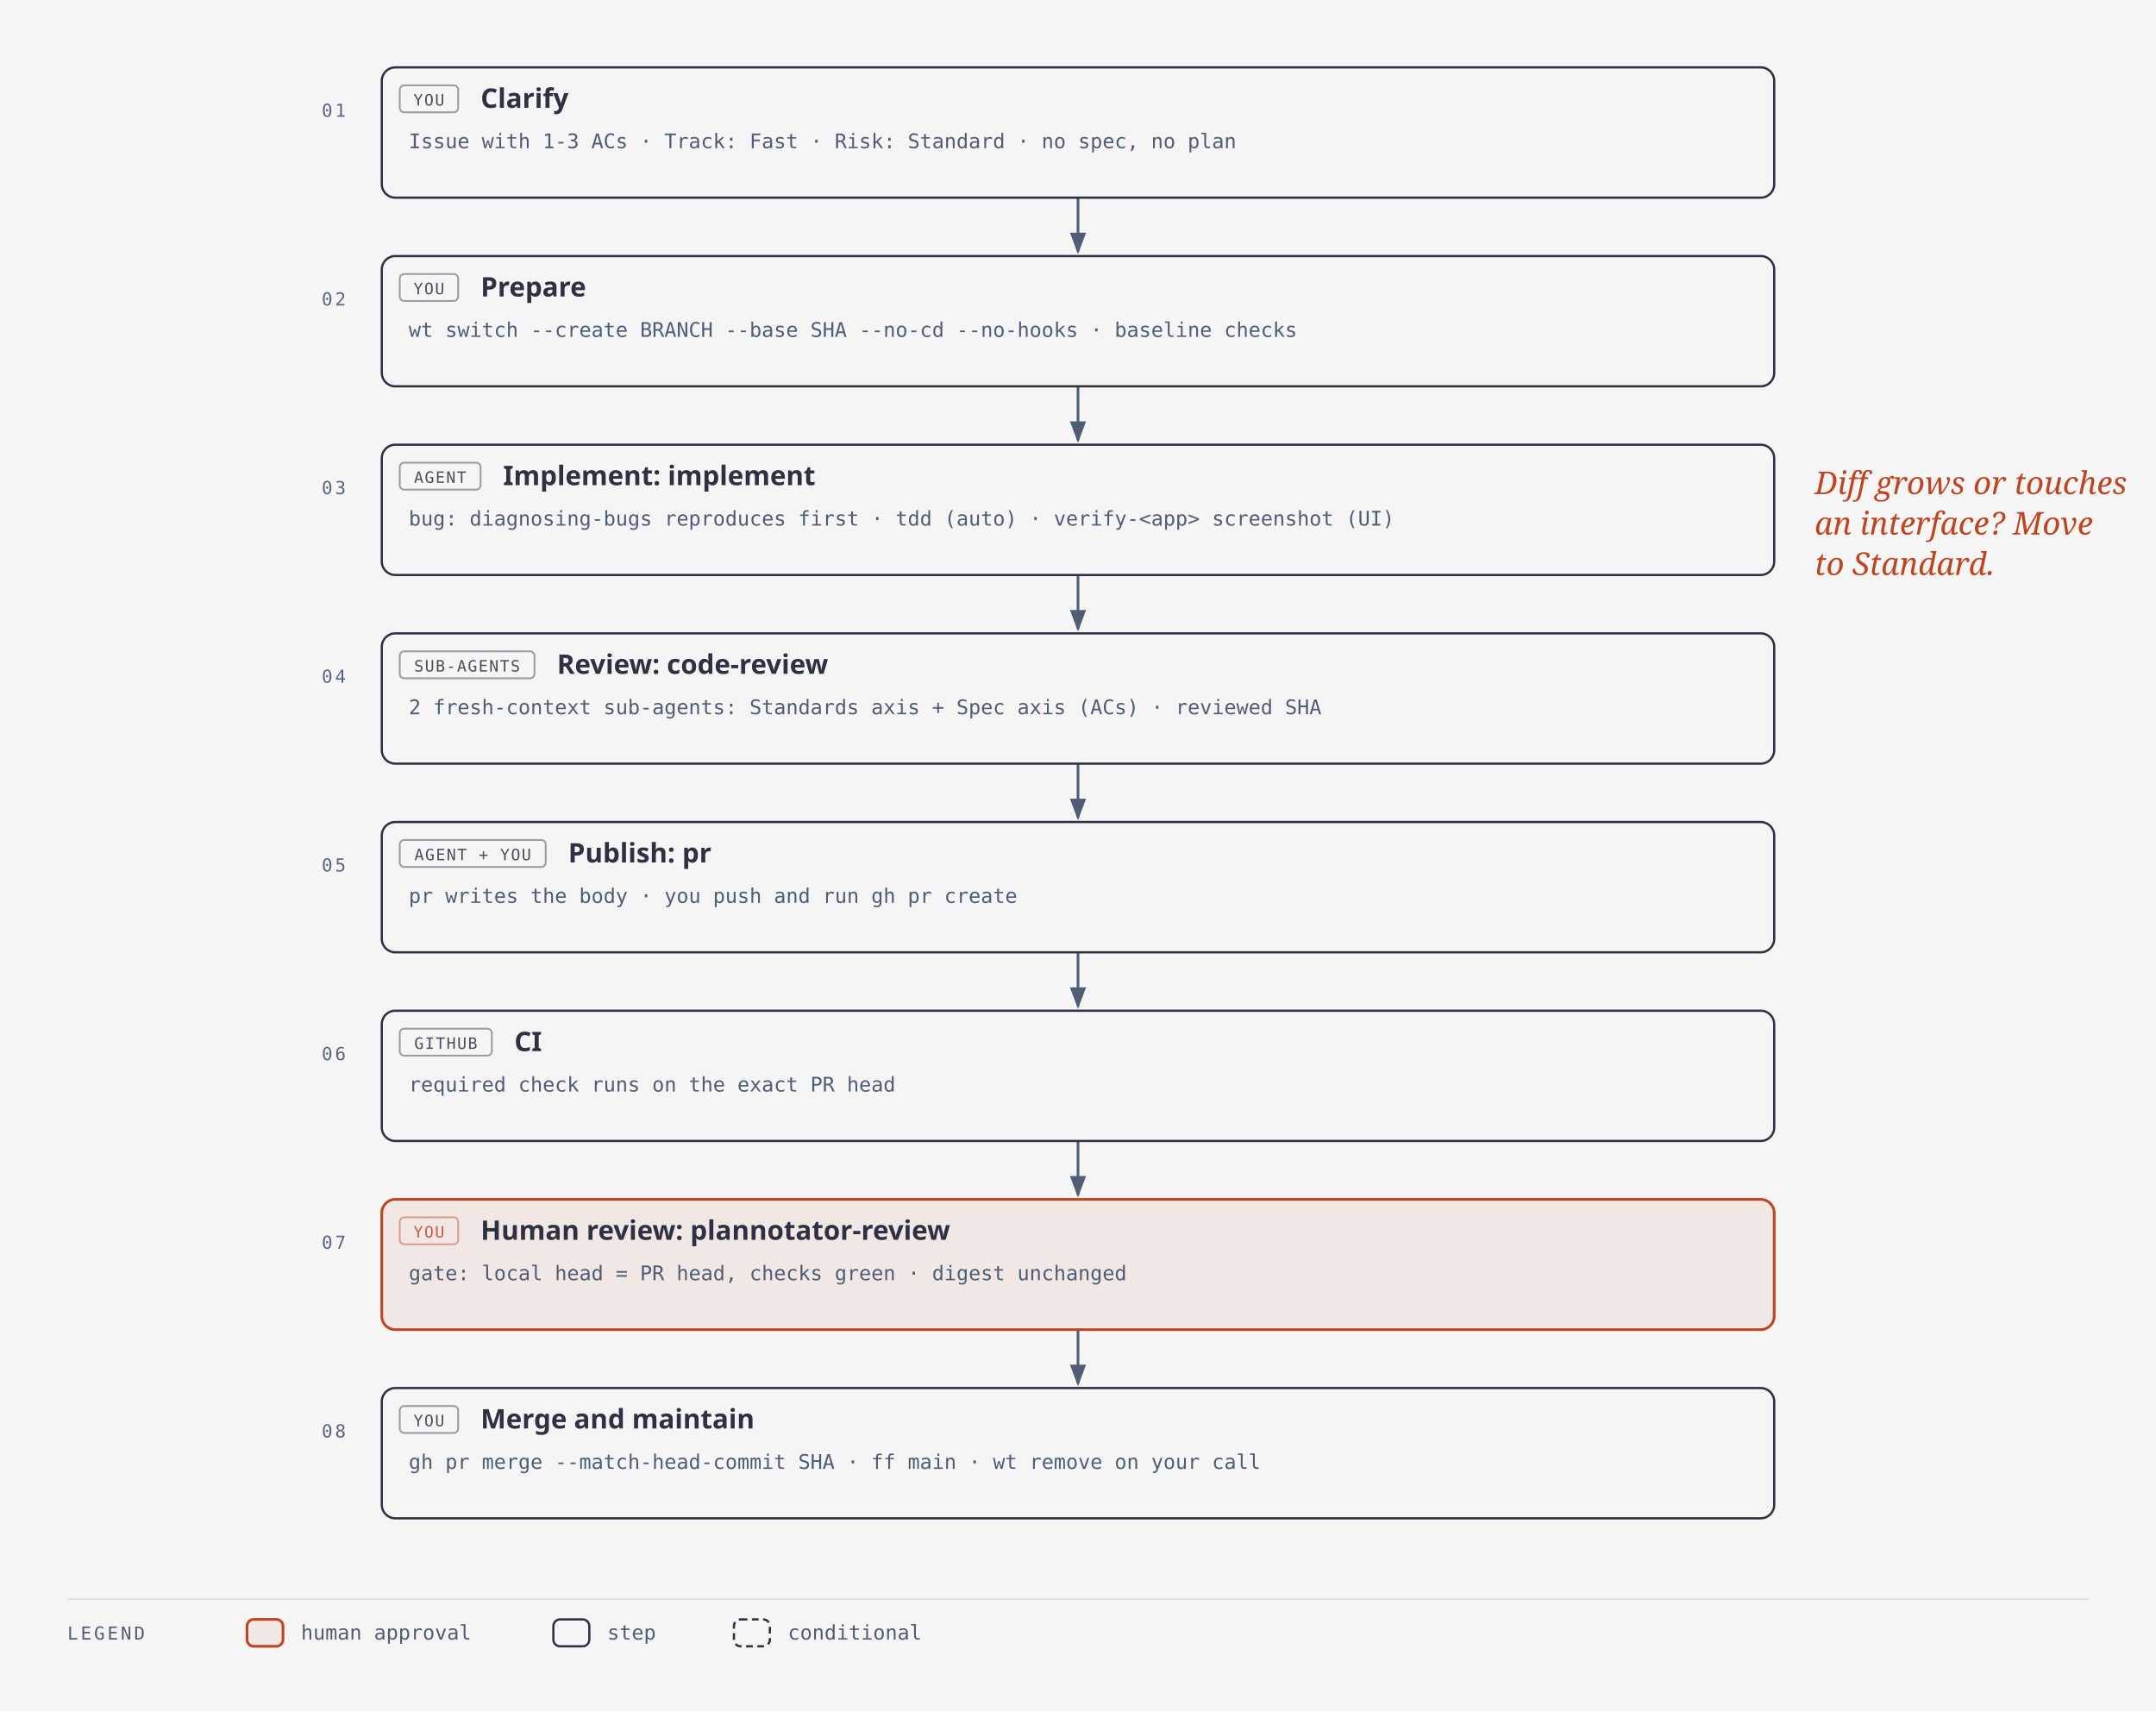
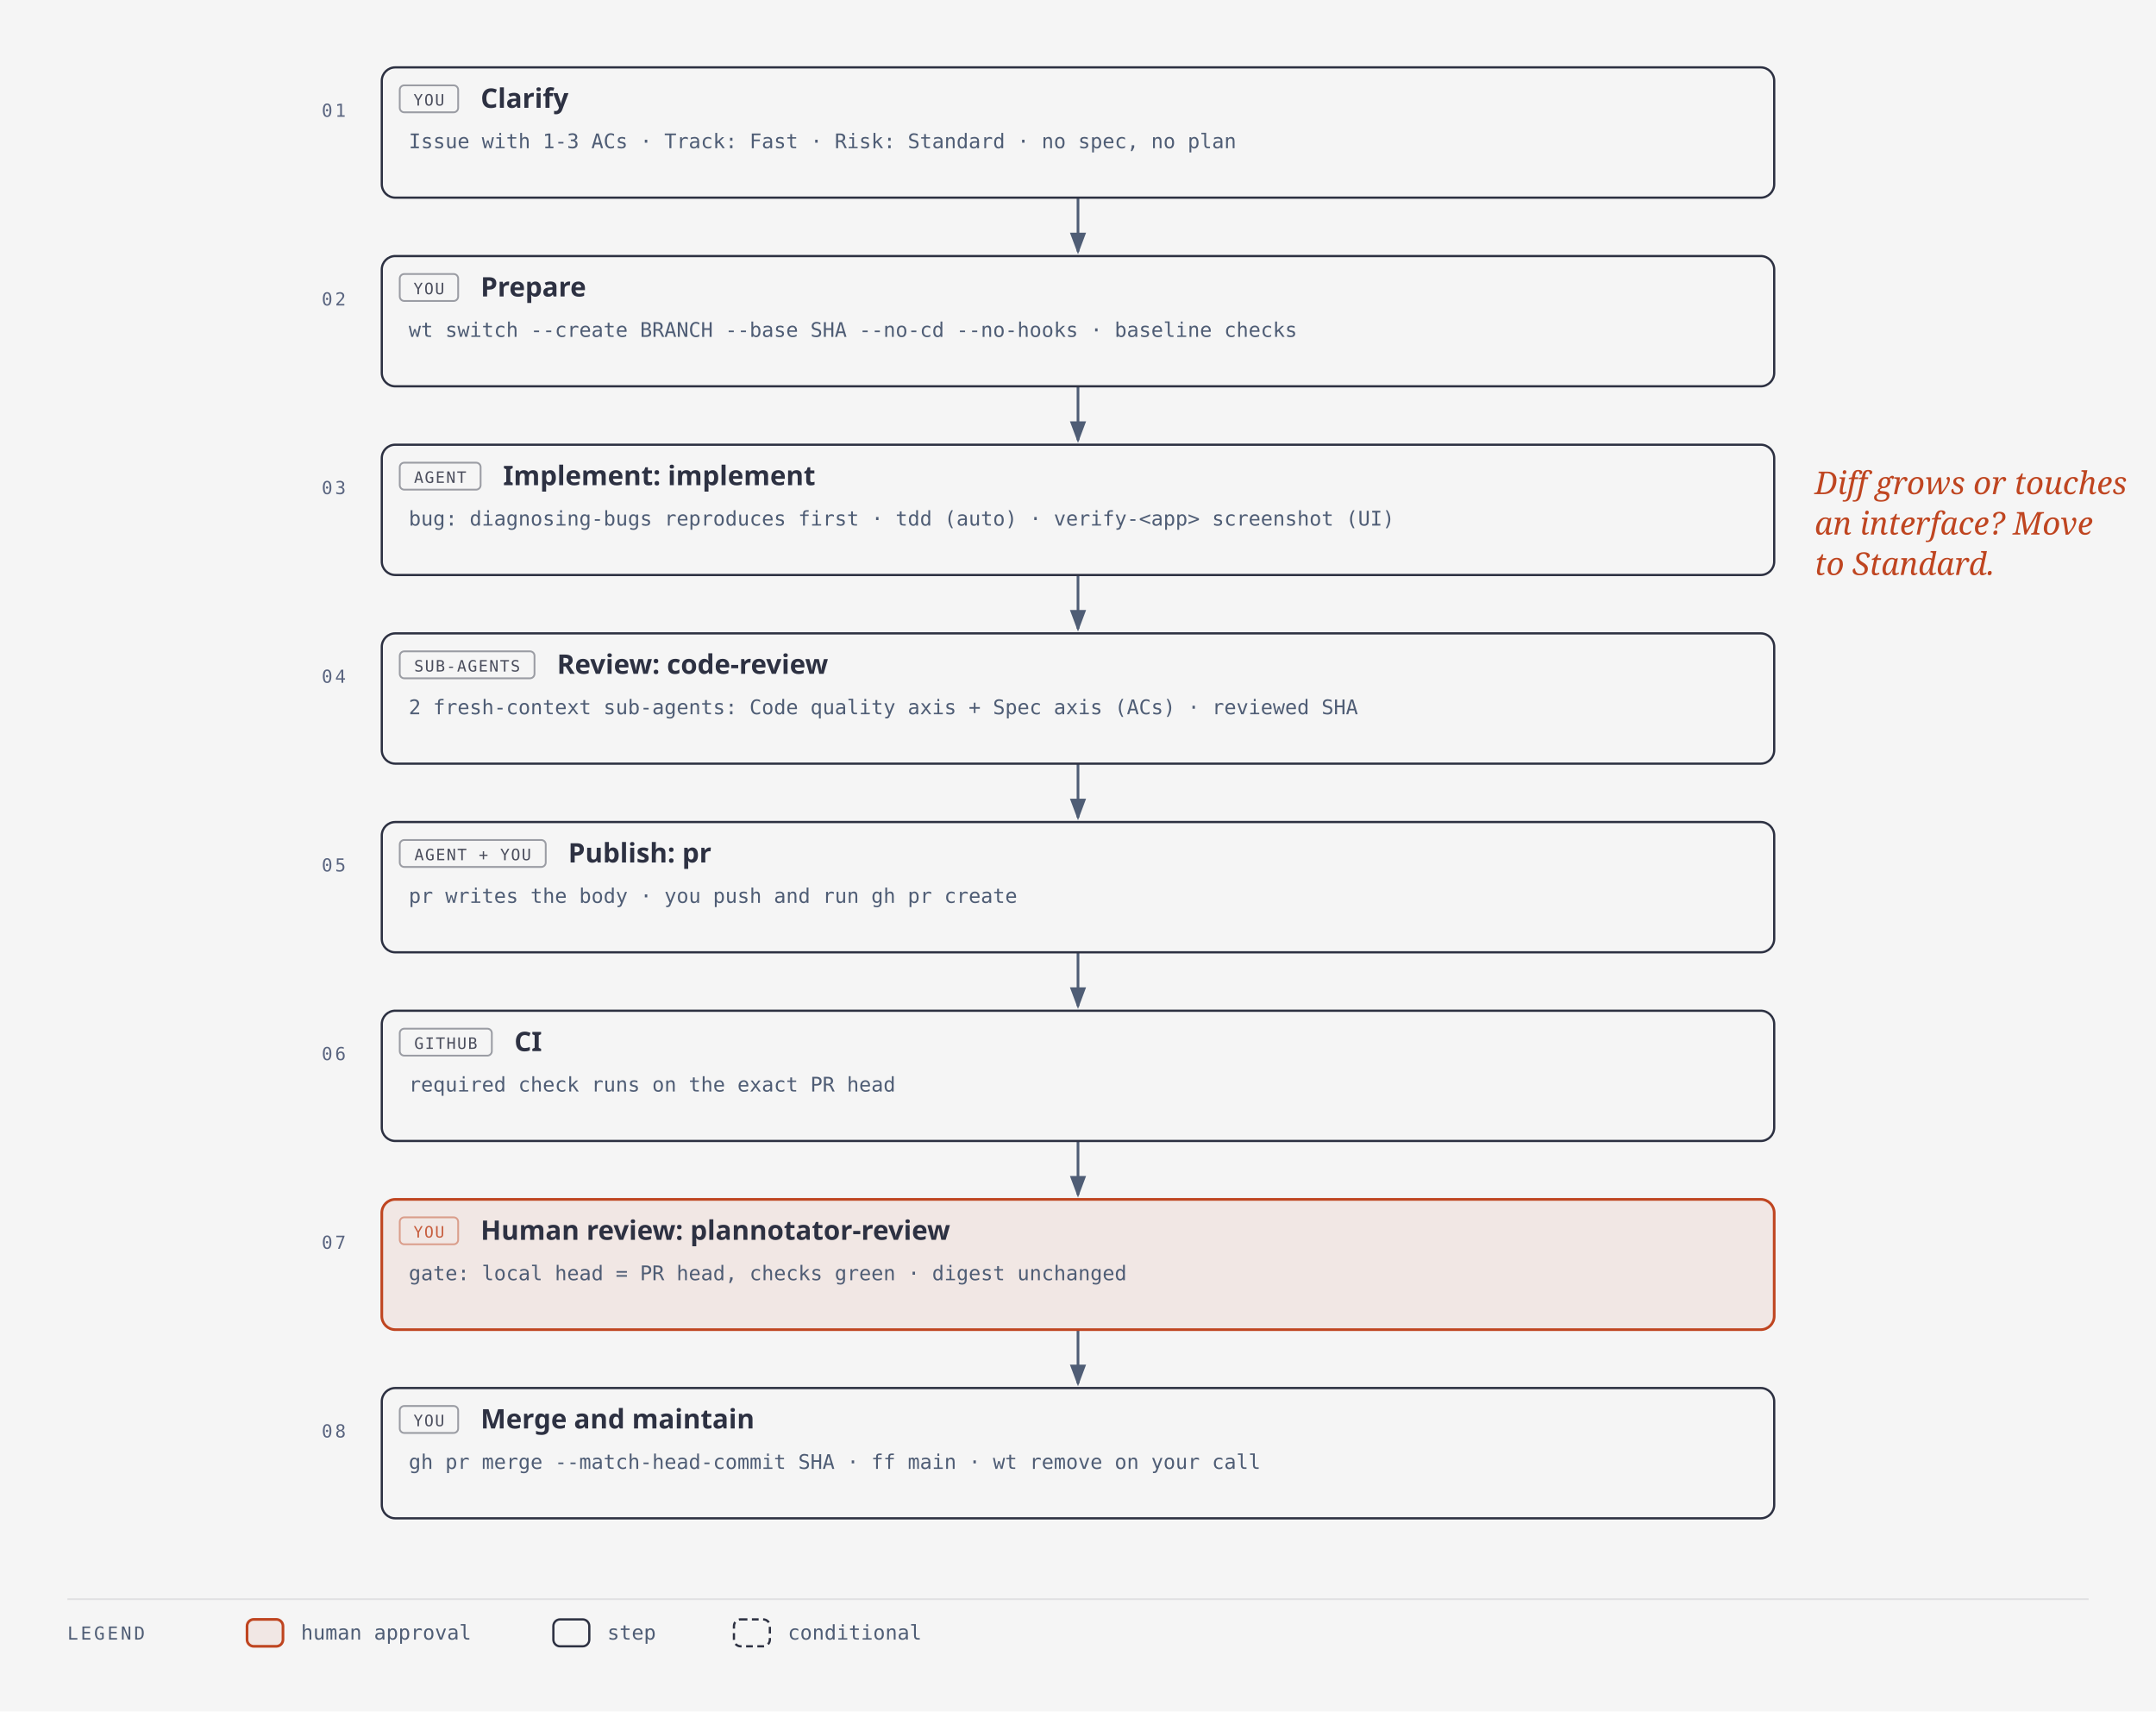
<svg xmlns="http://www.w3.org/2000/svg" width="960" height="762" viewBox="0 0 960 762" role="img" aria-labelledby="factory-fast-title factory-fast-desc">
  <defs>
    <marker id="arrow" markerWidth="8" markerHeight="6" refX="7" refY="3" orient="auto">
      <polygon points="0 0, 8 3, 0 6" fill="#4f5d75" />
    </marker>
    <marker id="arrow-accent" markerWidth="8" markerHeight="6" refX="7" refY="3" orient="auto">
      <polygon points="0 0, 8 3, 0 6" fill="#bf4520" />
    </marker>
    <marker id="arrow-link" markerWidth="8" markerHeight="6" refX="7" refY="3" orient="auto">
      <polygon points="0 0, 8 3, 0 6" fill="#2e5aa8" />
    </marker>
  </defs>
  <rect width="100%" height="100%" fill="#f5f5f5" />
  <line x1="480.0" y1="88" x2="480.0" y2="112" stroke="#4f5d75" stroke-width="1.2" marker-end="url(#arrow)" />
  <line x1="480.0" y1="172" x2="480.0" y2="196" stroke="#4f5d75" stroke-width="1.2" marker-end="url(#arrow)" />
  <line x1="480.0" y1="256" x2="480.0" y2="280" stroke="#4f5d75" stroke-width="1.2" marker-end="url(#arrow)" />
  <line x1="480.0" y1="340" x2="480.0" y2="364" stroke="#4f5d75" stroke-width="1.2" marker-end="url(#arrow)" />
  <line x1="480.0" y1="424" x2="480.0" y2="448" stroke="#4f5d75" stroke-width="1.2" marker-end="url(#arrow)" />
  <line x1="480.0" y1="508" x2="480.0" y2="532" stroke="#4f5d75" stroke-width="1.2" marker-end="url(#arrow)" />
  <line x1="480.0" y1="592" x2="480.0" y2="616" stroke="#4f5d75" stroke-width="1.2" marker-end="url(#arrow)" />
  <text x="154" y="52" fill="#5a6580" font-size="8" font-family="'Geist Mono', ui-monospace, monospace" text-anchor="end" letter-spacing="0.14em">01</text>
  <rect x="170" y="30" width="620" height="58" rx="6" fill="#f5f5f5" />
  <rect x="170" y="30" width="620" height="58" rx="6" fill="#f5f5f5" stroke="#2d3142" stroke-width="1" />
  <rect x="178" y="38" width="26" height="12" rx="2" fill="transparent" stroke="#2d3142" stroke-opacity="0.45" stroke-width="0.8" />
  <text x="191.0" y="47" fill="#2d3142" fill-opacity="0.85" font-size="7" font-family="'Geist Mono', ui-monospace, monospace" text-anchor="middle" letter-spacing="0.08em">YOU</text>
  <text x="214" y="48" fill="#2d3142" font-size="12" font-weight="600" font-family="Geist, system-ui, sans-serif">Clarify</text>
  <text x="182" y="66" fill="#4f5d75" font-size="9" font-family="'Geist Mono', ui-monospace, monospace">Issue with 1-3 ACs · Track: Fast · Risk: Standard · no spec, no plan</text>
  <text x="154" y="136" fill="#5a6580" font-size="8" font-family="'Geist Mono', ui-monospace, monospace" text-anchor="end" letter-spacing="0.14em">02</text>
  <rect x="170" y="114" width="620" height="58" rx="6" fill="#f5f5f5" />
  <rect x="170" y="114" width="620" height="58" rx="6" fill="#f5f5f5" stroke="#2d3142" stroke-width="1" />
  <rect x="178" y="122" width="26" height="12" rx="2" fill="transparent" stroke="#2d3142" stroke-opacity="0.45" stroke-width="0.8" />
  <text x="191.0" y="131" fill="#2d3142" fill-opacity="0.85" font-size="7" font-family="'Geist Mono', ui-monospace, monospace" text-anchor="middle" letter-spacing="0.08em">YOU</text>
  <text x="214" y="132" fill="#2d3142" font-size="12" font-weight="600" font-family="Geist, system-ui, sans-serif">Prepare</text>
  <text x="182" y="150" fill="#4f5d75" font-size="9" font-family="'Geist Mono', ui-monospace, monospace">wt switch --create BRANCH --base SHA --no-cd --no-hooks · baseline checks</text>
  <text x="154" y="220" fill="#5a6580" font-size="8" font-family="'Geist Mono', ui-monospace, monospace" text-anchor="end" letter-spacing="0.14em">03</text>
  <rect x="170" y="198" width="620" height="58" rx="6" fill="#f5f5f5" />
  <rect x="170" y="198" width="620" height="58" rx="6" fill="#f5f5f5" stroke="#2d3142" stroke-width="1" />
  <rect x="178" y="206" width="36" height="12" rx="2" fill="transparent" stroke="#2d3142" stroke-opacity="0.45" stroke-width="0.8" />
  <text x="196.0" y="215" fill="#2d3142" fill-opacity="0.85" font-size="7" font-family="'Geist Mono', ui-monospace, monospace" text-anchor="middle" letter-spacing="0.08em">AGENT</text>
  <text x="224" y="216" fill="#2d3142" font-size="12" font-weight="600" font-family="Geist, system-ui, sans-serif">Implement: implement</text>
  <text x="182" y="234" fill="#4f5d75" font-size="9" font-family="'Geist Mono', ui-monospace, monospace">bug: diagnosing-bugs reproduces first · tdd (auto) · verify-&lt;app&gt; screenshot (UI)</text>
  <text x="154" y="304" fill="#5a6580" font-size="8" font-family="'Geist Mono', ui-monospace, monospace" text-anchor="end" letter-spacing="0.14em">04</text>
  <rect x="170" y="282" width="620" height="58" rx="6" fill="#f5f5f5" />
  <rect x="170" y="282" width="620" height="58" rx="6" fill="#f5f5f5" stroke="#2d3142" stroke-width="1" />
  <rect x="178" y="290" width="60" height="12" rx="2" fill="transparent" stroke="#2d3142" stroke-opacity="0.45" stroke-width="0.8" />
  <text x="208.0" y="299" fill="#2d3142" fill-opacity="0.85" font-size="7" font-family="'Geist Mono', ui-monospace, monospace" text-anchor="middle" letter-spacing="0.08em">SUB-AGENTS</text>
  <text x="248" y="300" fill="#2d3142" font-size="12" font-weight="600" font-family="Geist, system-ui, sans-serif">Review: code-review</text>
-   <text x="182" y="318" fill="#4f5d75" font-size="9" font-family="'Geist Mono', ui-monospace, monospace">2 fresh-context sub-agents: Standards axis + Spec axis (ACs) · reviewed SHA</text>
+   <text x="182" y="318" fill="#4f5d75" font-size="9" font-family="'Geist Mono', ui-monospace, monospace">2 fresh-context sub-agents: Code quality axis + Spec axis (ACs) · reviewed SHA</text>
  <text x="154" y="388" fill="#5a6580" font-size="8" font-family="'Geist Mono', ui-monospace, monospace" text-anchor="end" letter-spacing="0.14em">05</text>
  <rect x="170" y="366" width="620" height="58" rx="6" fill="#f5f5f5" />
  <rect x="170" y="366" width="620" height="58" rx="6" fill="#f5f5f5" stroke="#2d3142" stroke-width="1" />
  <rect x="178" y="374" width="65" height="12" rx="2" fill="transparent" stroke="#2d3142" stroke-opacity="0.45" stroke-width="0.8" />
  <text x="210.5" y="383" fill="#2d3142" fill-opacity="0.85" font-size="7" font-family="'Geist Mono', ui-monospace, monospace" text-anchor="middle" letter-spacing="0.08em">AGENT + YOU</text>
  <text x="253" y="384" fill="#2d3142" font-size="12" font-weight="600" font-family="Geist, system-ui, sans-serif">Publish: pr</text>
  <text x="182" y="402" fill="#4f5d75" font-size="9" font-family="'Geist Mono', ui-monospace, monospace">pr writes the body · you push and run gh pr create</text>
  <text x="154" y="472" fill="#5a6580" font-size="8" font-family="'Geist Mono', ui-monospace, monospace" text-anchor="end" letter-spacing="0.14em">06</text>
  <rect x="170" y="450" width="620" height="58" rx="6" fill="#f5f5f5" />
  <rect x="170" y="450" width="620" height="58" rx="6" fill="#f5f5f5" stroke="#2d3142" stroke-width="1" />
  <rect x="178" y="458" width="41" height="12" rx="2" fill="transparent" stroke="#2d3142" stroke-opacity="0.45" stroke-width="0.8" />
  <text x="198.5" y="467" fill="#2d3142" fill-opacity="0.85" font-size="7" font-family="'Geist Mono', ui-monospace, monospace" text-anchor="middle" letter-spacing="0.08em">GITHUB</text>
  <text x="229" y="468" fill="#2d3142" font-size="12" font-weight="600" font-family="Geist, system-ui, sans-serif">CI</text>
  <text x="182" y="486" fill="#4f5d75" font-size="9" font-family="'Geist Mono', ui-monospace, monospace">required check runs on the exact PR head</text>
  <text x="154" y="556" fill="#5a6580" font-size="8" font-family="'Geist Mono', ui-monospace, monospace" text-anchor="end" letter-spacing="0.14em">07</text>
  <rect x="170" y="534" width="620" height="58" rx="6" fill="#f5f5f5" />
  <rect x="170" y="534" width="620" height="58" rx="6" fill="rgba(191,69,32,0.08)" stroke="#bf4520" stroke-width="1.2" />
  <rect x="178" y="542" width="26" height="12" rx="2" fill="transparent" stroke="#bf4520" stroke-opacity="0.45" stroke-width="0.8" />
  <text x="191.0" y="551" fill="#bf4520" fill-opacity="0.85" font-size="7" font-family="'Geist Mono', ui-monospace, monospace" text-anchor="middle" letter-spacing="0.08em">YOU</text>
  <text x="214" y="552" fill="#2d3142" font-size="12" font-weight="600" font-family="Geist, system-ui, sans-serif">Human review: plannotator-review</text>
  <text x="182" y="570" fill="#4f5d75" font-size="9" font-family="'Geist Mono', ui-monospace, monospace">gate: local head = PR head, checks green · digest unchanged</text>
  <text x="154" y="640" fill="#5a6580" font-size="8" font-family="'Geist Mono', ui-monospace, monospace" text-anchor="end" letter-spacing="0.14em">08</text>
  <rect x="170" y="618" width="620" height="58" rx="6" fill="#f5f5f5" />
  <rect x="170" y="618" width="620" height="58" rx="6" fill="#f5f5f5" stroke="#2d3142" stroke-width="1" />
  <rect x="178" y="626" width="26" height="12" rx="2" fill="transparent" stroke="#2d3142" stroke-opacity="0.45" stroke-width="0.8" />
  <text x="191.0" y="635" fill="#2d3142" fill-opacity="0.85" font-size="7" font-family="'Geist Mono', ui-monospace, monospace" text-anchor="middle" letter-spacing="0.08em">YOU</text>
  <text x="214" y="636" fill="#2d3142" font-size="12" font-weight="600" font-family="Geist, system-ui, sans-serif">Merge and maintain</text>
  <text x="182" y="654" fill="#4f5d75" font-size="9" font-family="'Geist Mono', ui-monospace, monospace">gh pr merge --match-head-commit SHA · ff main · wt remove on your call</text>
  <text x="808" y="220" fill="#bf4520" font-size="14" font-style="italic" font-family="'Instrument Serif', serif">Diff grows or touches</text>
  <text x="808" y="238" fill="#bf4520" font-size="14" font-style="italic" font-family="'Instrument Serif', serif">an interface? Move</text>
  <text x="808" y="256" fill="#bf4520" font-size="14" font-style="italic" font-family="'Instrument Serif', serif">to Standard.</text>
  <line x1="30" y1="712" x2="930" y2="712" stroke="rgba(45,49,66,0.10)" stroke-width="0.8" />
  <text x="30" y="730" fill="#4f5d75" font-size="8" font-family="'Geist Mono', ui-monospace, monospace" letter-spacing="0.14em">LEGEND</text>
  <rect x="110" y="721" width="16" height="12" rx="3" fill="rgba(191,69,32,0.08)" stroke="#bf4520" stroke-width="1.2" />
  <text x="134" y="730" fill="#4f5d75" font-size="9" font-family="'Geist Mono', ui-monospace, monospace">human approval</text>
  <rect x="246.4" y="721" width="16" height="12" rx="3" fill="#f5f5f5" stroke="#2d3142" />
  <text x="270.4" y="730" fill="#4f5d75" font-size="9" font-family="'Geist Mono', ui-monospace, monospace">step</text>
  <rect x="326.8" y="721" width="16" height="12" rx="3" fill="#f5f5f5" stroke="#2d3142" stroke-dasharray="3,2" />
  <text x="350.8" y="730" fill="#4f5d75" font-size="9" font-family="'Geist Mono', ui-monospace, monospace">conditional</text>
</svg>
